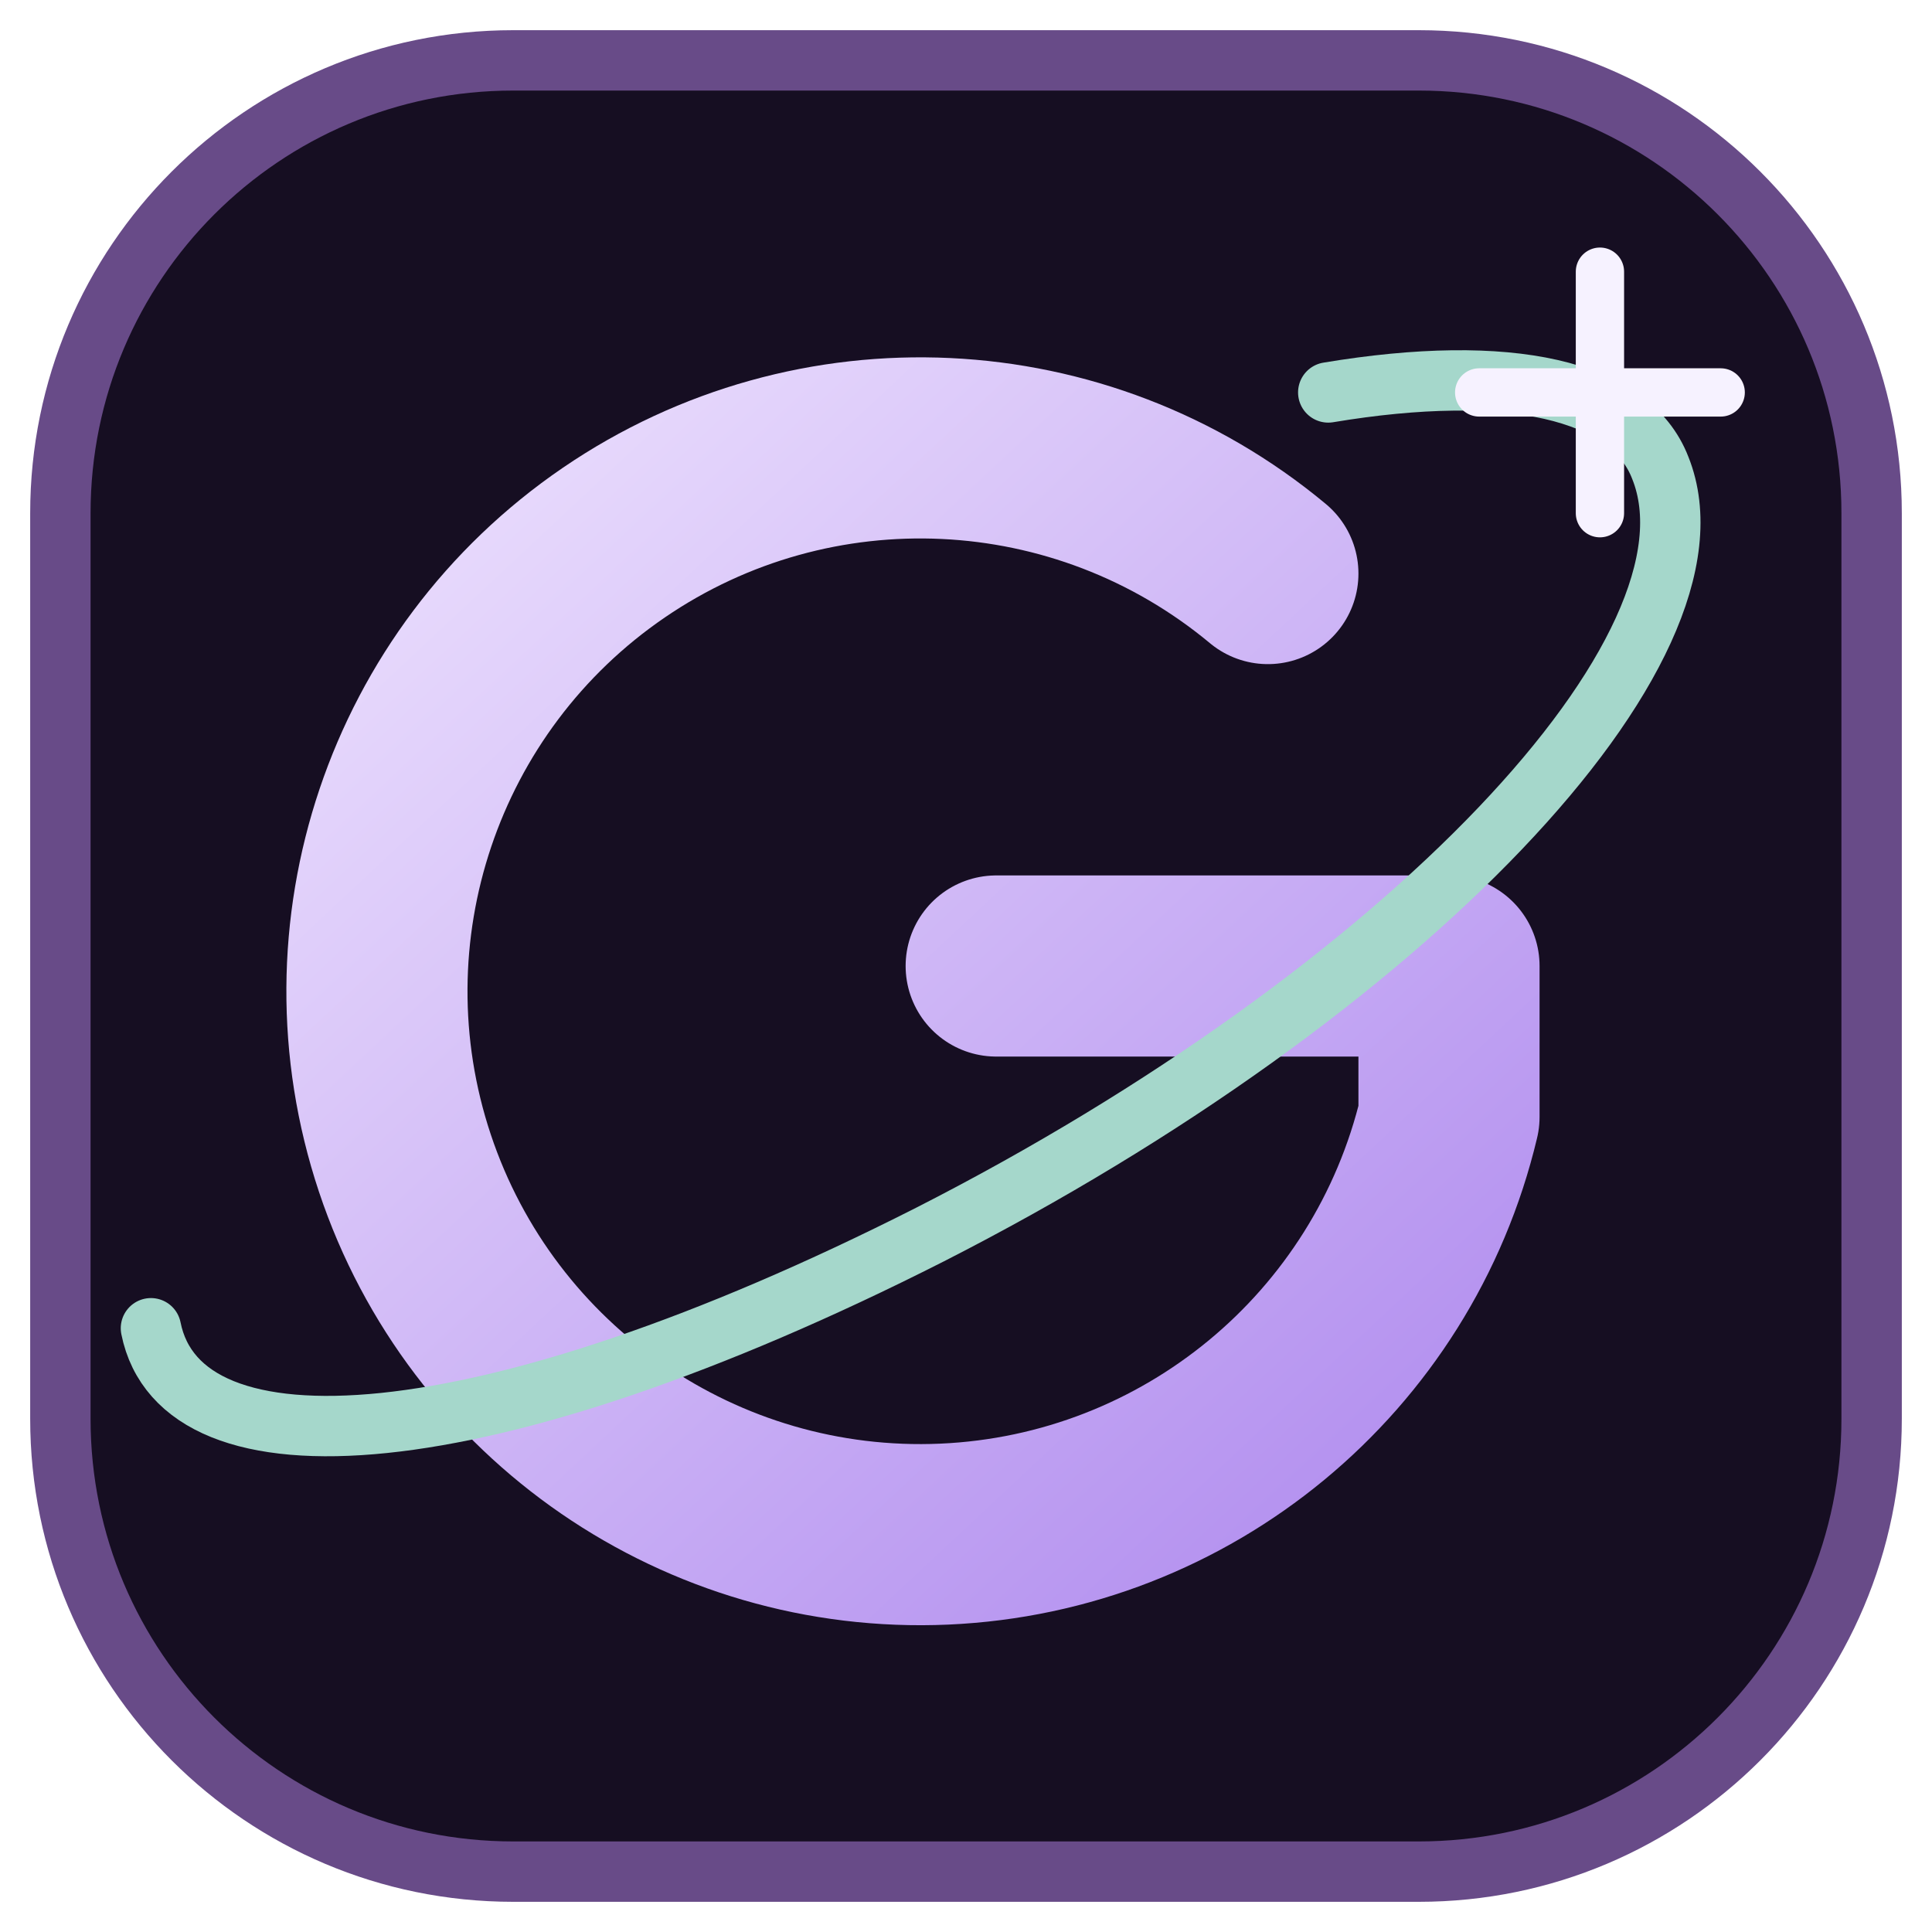
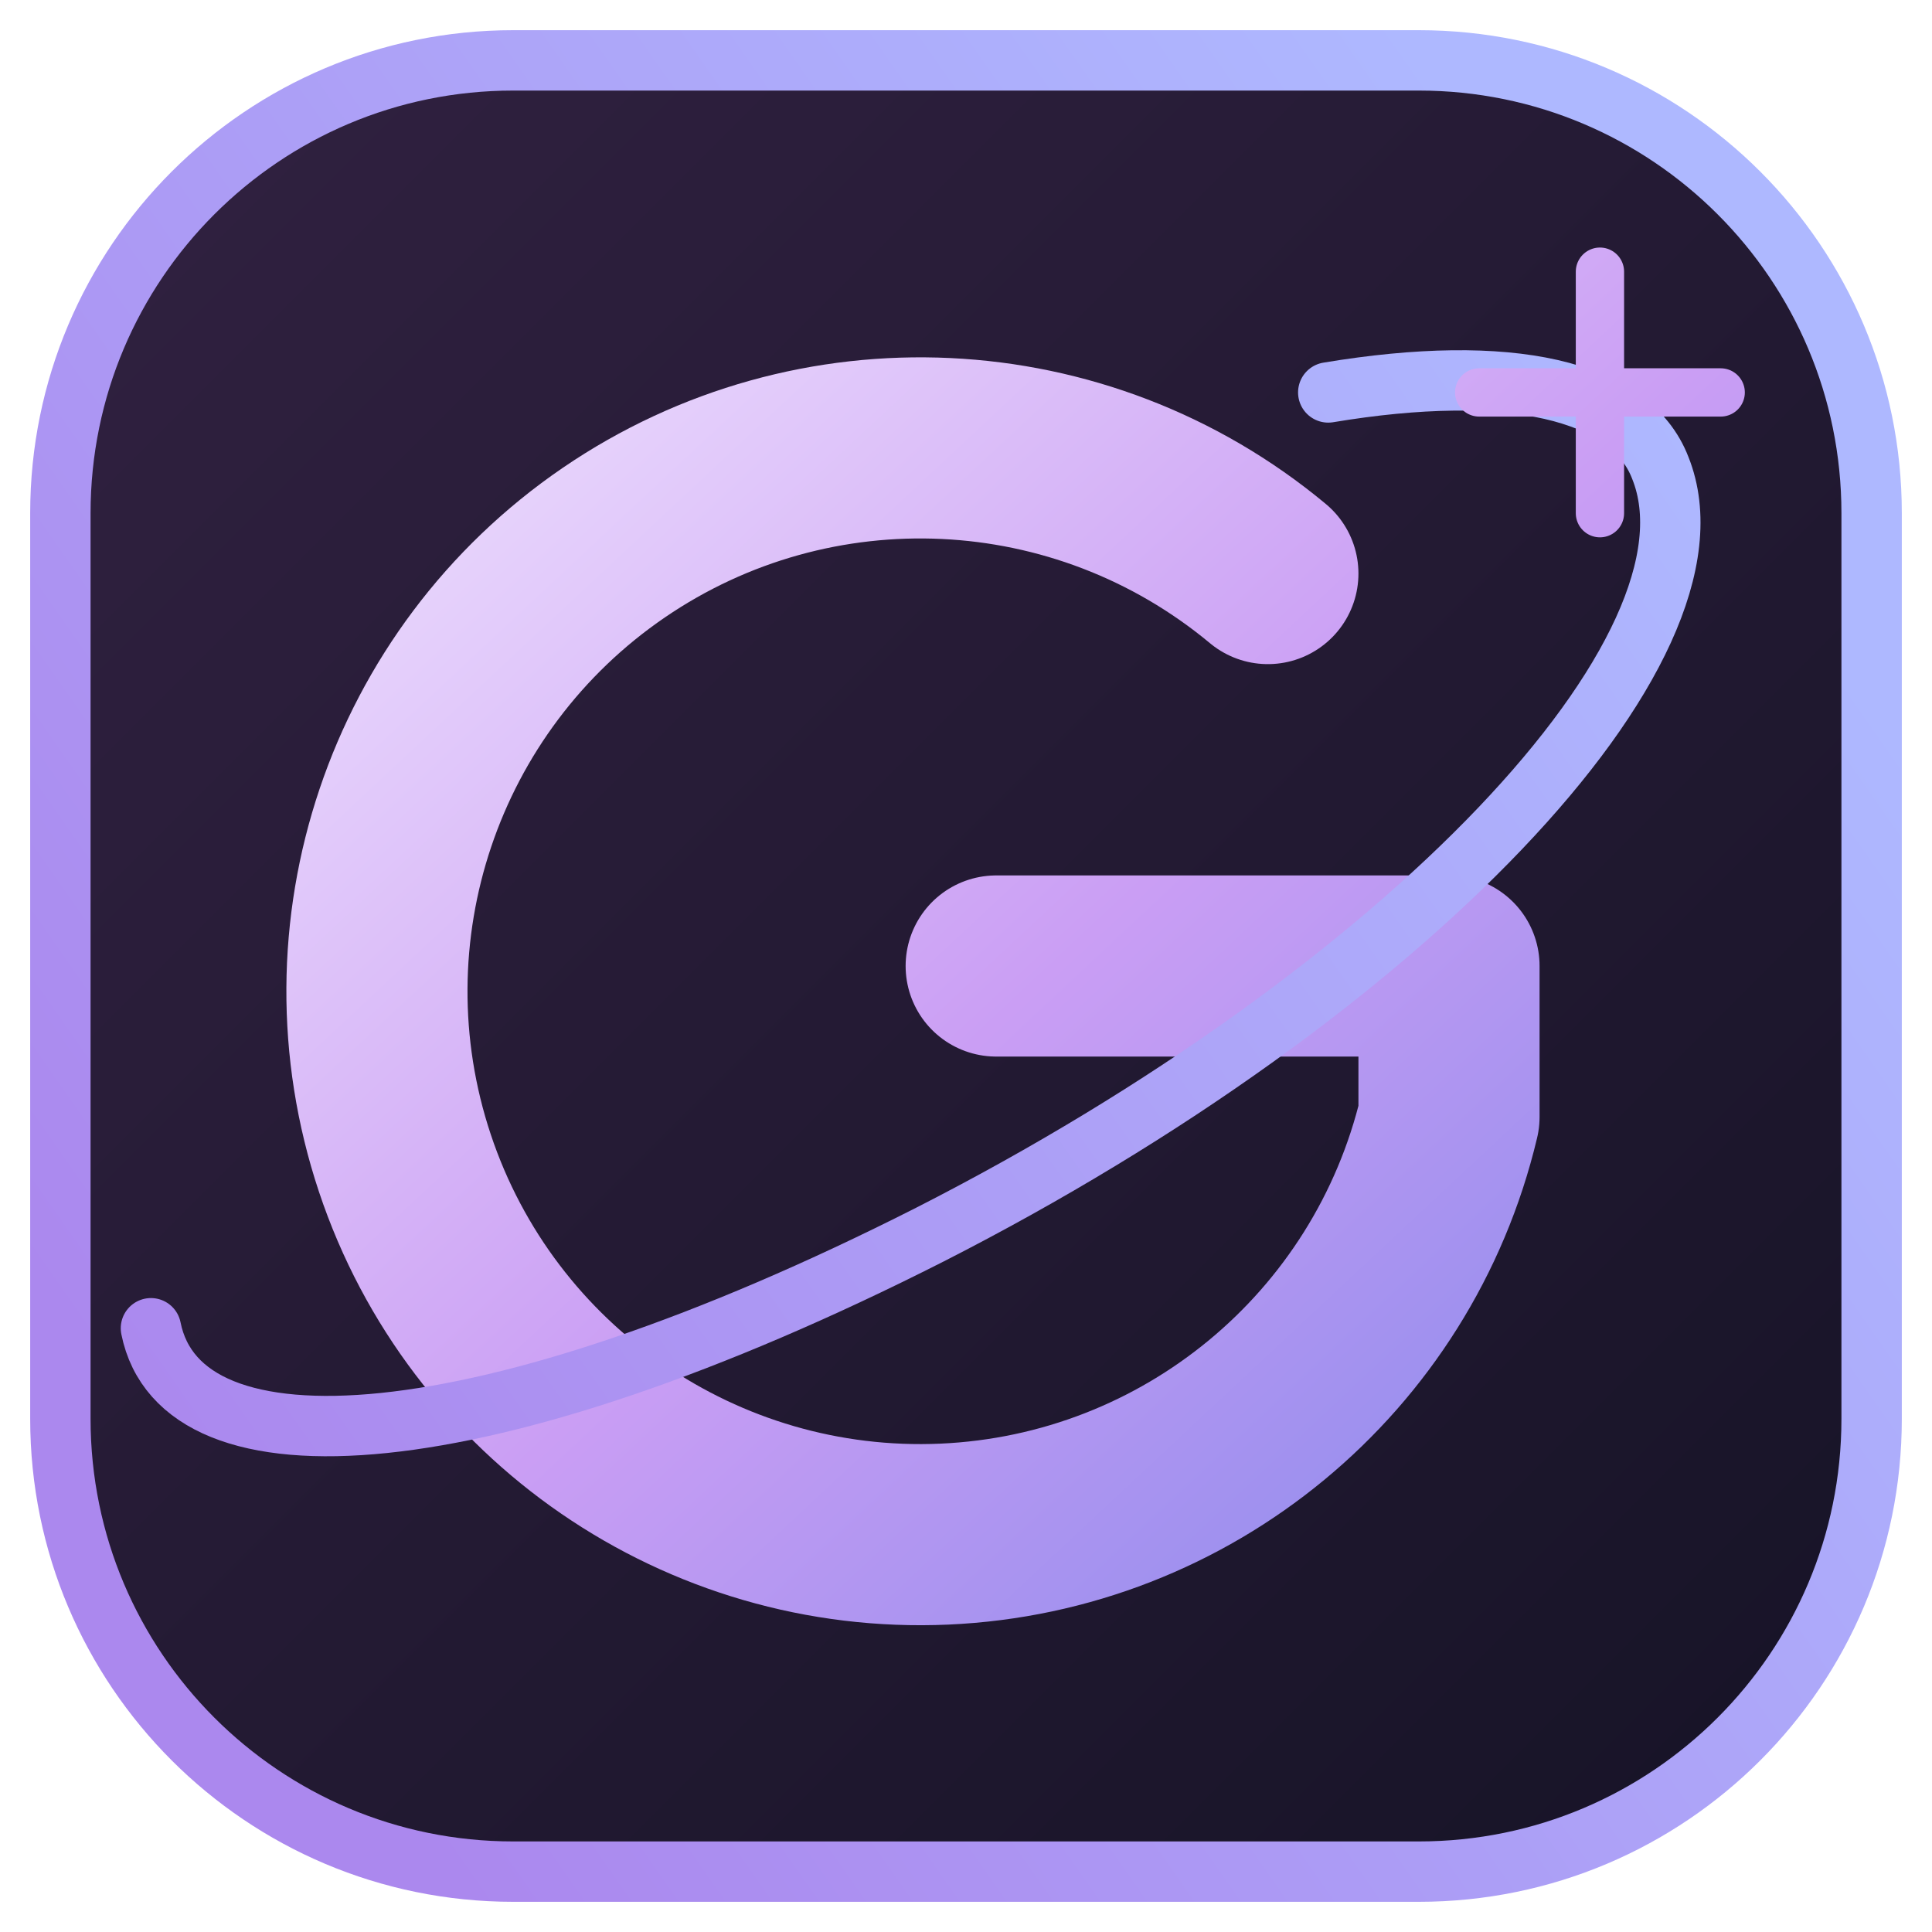
<svg xmlns="http://www.w3.org/2000/svg" viewBox="0 0 64 64">
  <defs>
    <linearGradient id="lilac" x1="10" y1="8" x2="53" y2="54" gradientUnits="userSpaceOnUse">
      <stop stop-color="#f3eaff" />
-       <stop offset="1" stop-color="#aa83ed" />
+       <stop offset=".55" stop-color="#ca9ef4" />
+       <stop offset="1" stop-color="#8789ec" />
+     </linearGradient>
+     <linearGradient id="frame" x2="1" y2="1">
+       <stop stop-color="#312141" />
+       <stop offset="1" stop-color="#161326" />
+     </linearGradient>
+     <linearGradient id="orbit" x1="5" y1="48" x2="55" y2="13" gradientUnits="userSpaceOnUse">
+       <stop stop-color="#ab88ee" />
+       <stop offset="1" stop-color="#aeb8ff" />
    </linearGradient>
  </defs>
-   <rect x="2" y="2" width="60" height="60" rx="15" fill="#160e22" stroke="#684b88" stroke-width="2" />
+   <rect x="2" y="2" width="60" height="60" rx="15" fill="url(#frame)" stroke="url(#orbit)" stroke-width="2" />
  <path d="M42 19A18 18 0 1 0 48 37V32H33" fill="none" stroke="url(#lilac)" stroke-width="6" stroke-linecap="round" stroke-linejoin="round" />
-   <path d="M44 13c6-1 10-.1 11 2.5 2.4 6-8.5 17.4-24.2 25.4C16 48.4 6 49 5 44" fill="none" stroke="#a5d7cb" stroke-width="2" stroke-linecap="round" />
-   <path d="M53 9v8m-4-4h8" stroke="#f6f2ff" stroke-width="1.6" stroke-linecap="round" />
+   <path d="M44 13c6-1 10-.1 11 2.5 2.4 6-8.5 17.4-24.2 25.4C16 48.4 6 49 5 44" fill="none" stroke="url(#orbit)" stroke-width="2" stroke-linecap="round" />
+   <path d="M53 9v8m-4-4h8" stroke="url(#lilac)" stroke-width="1.6" stroke-linecap="round" />
</svg>
